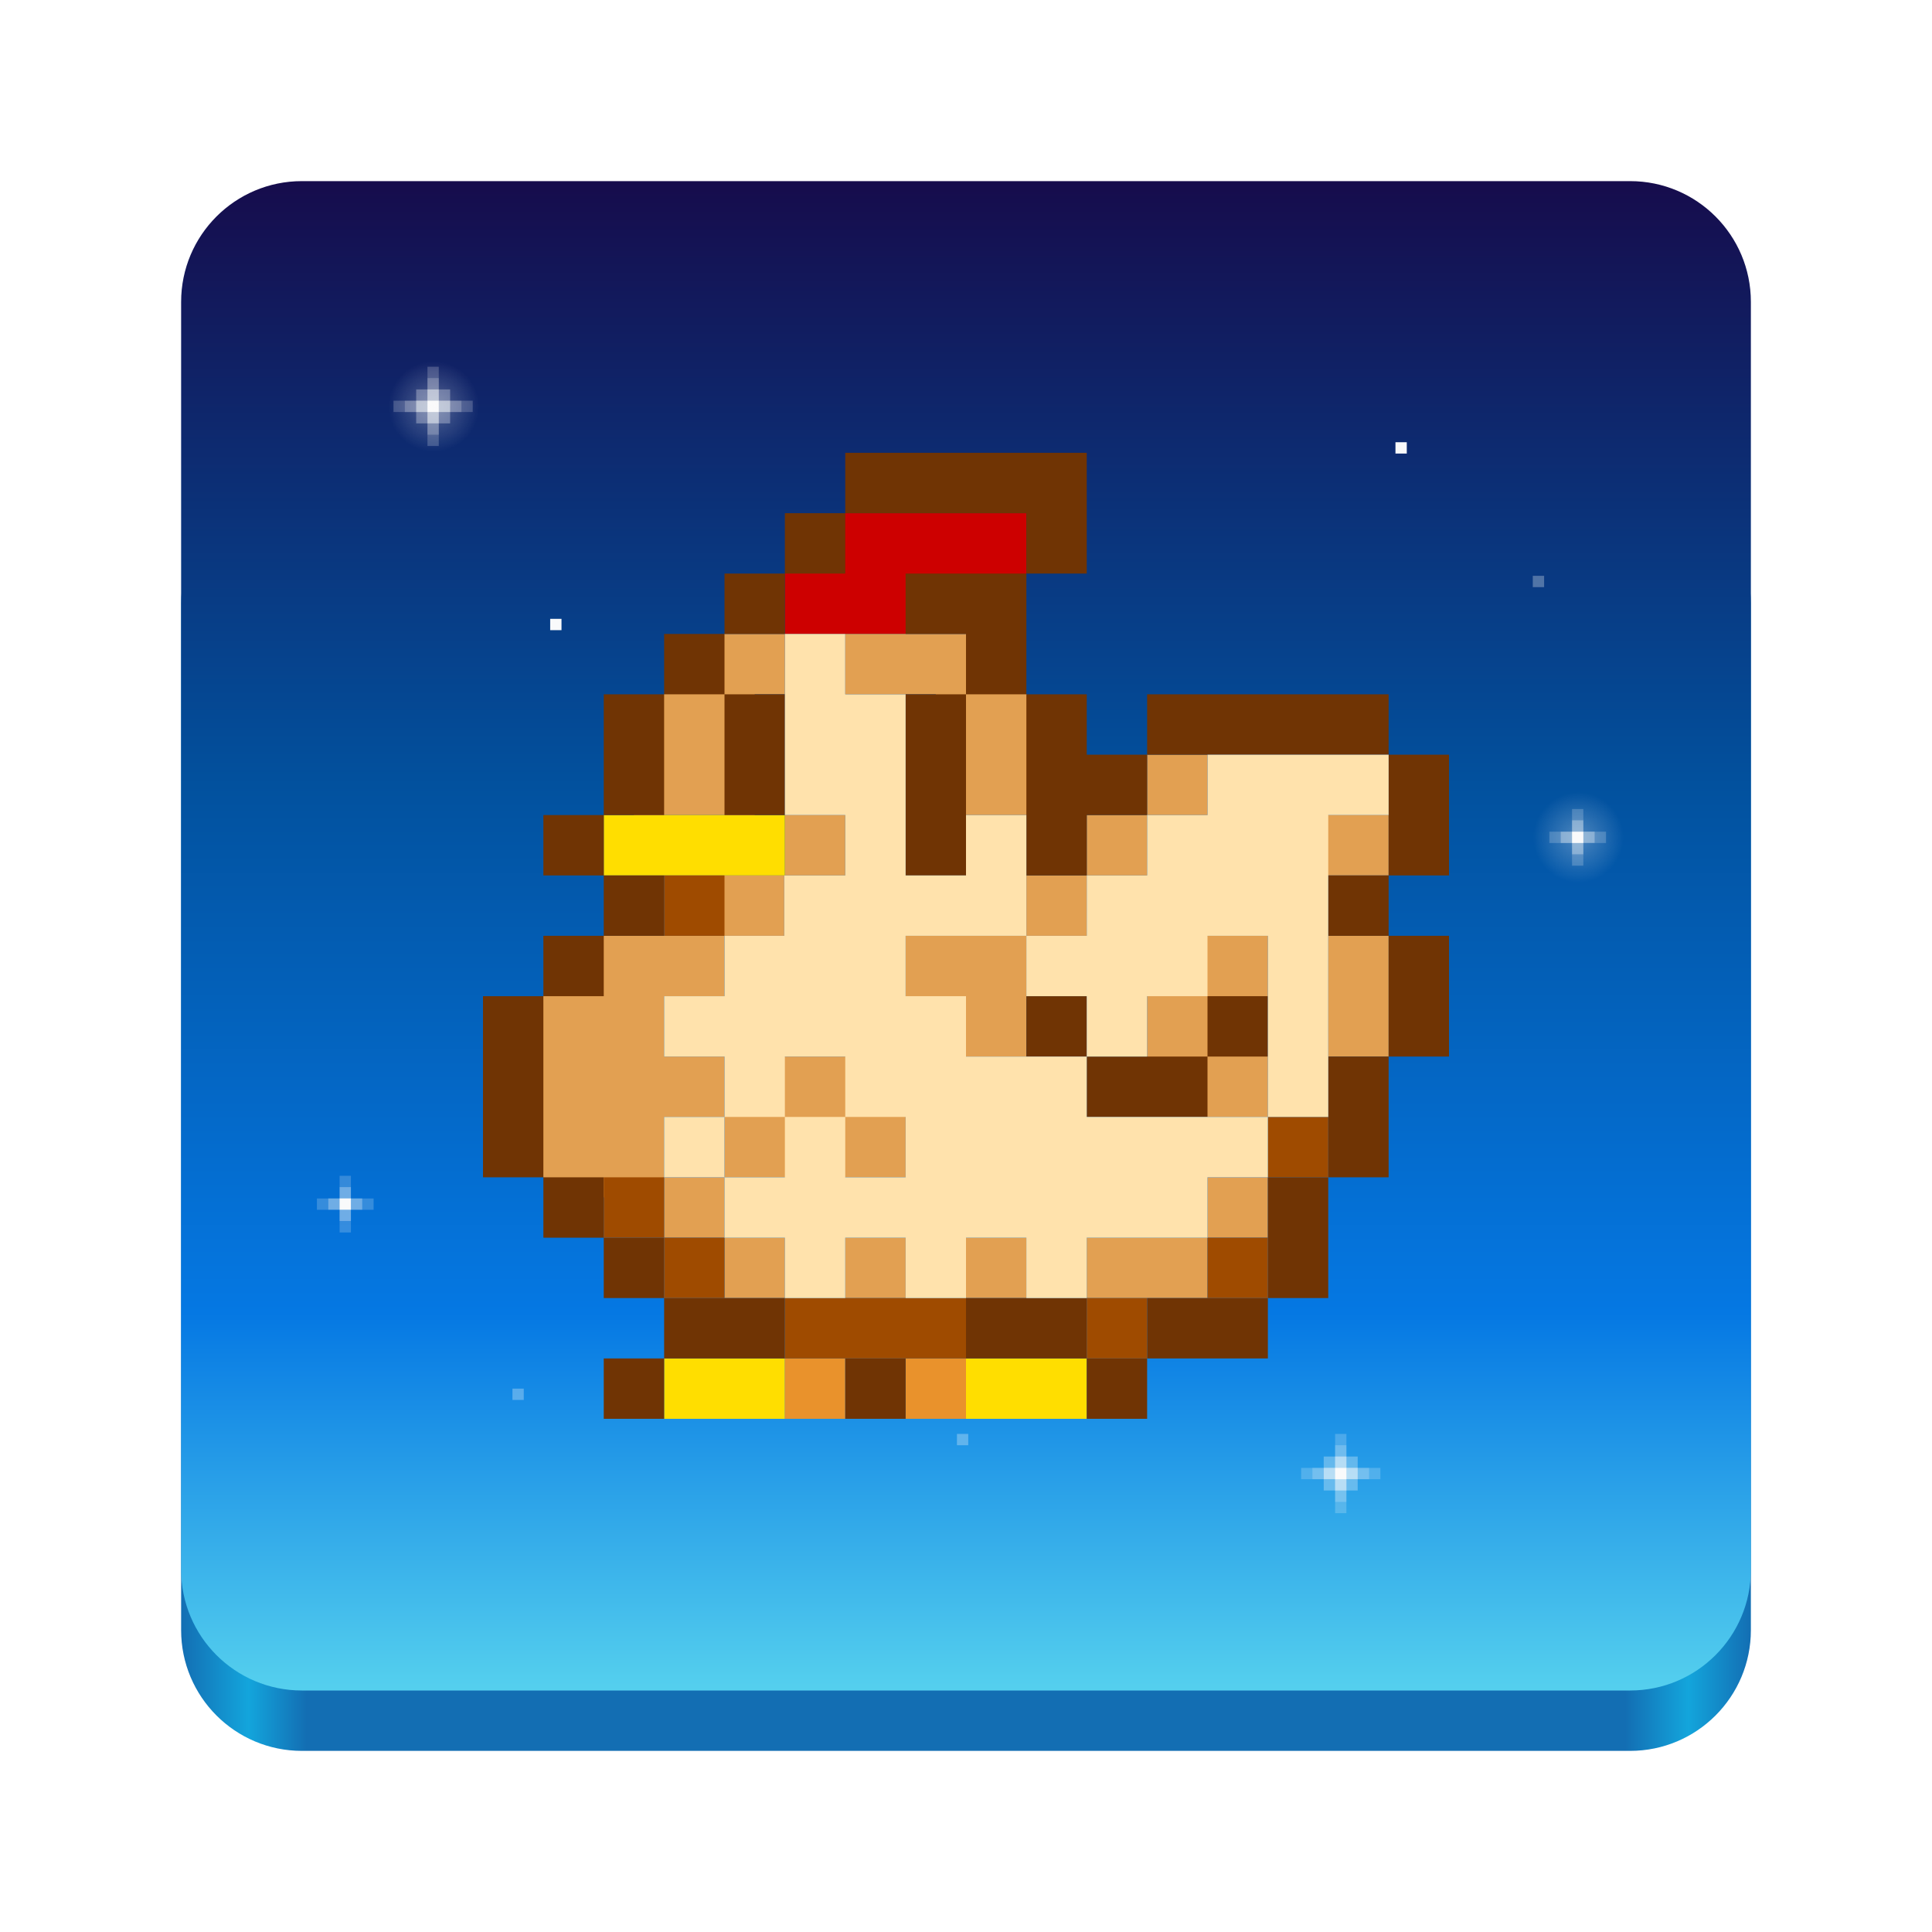
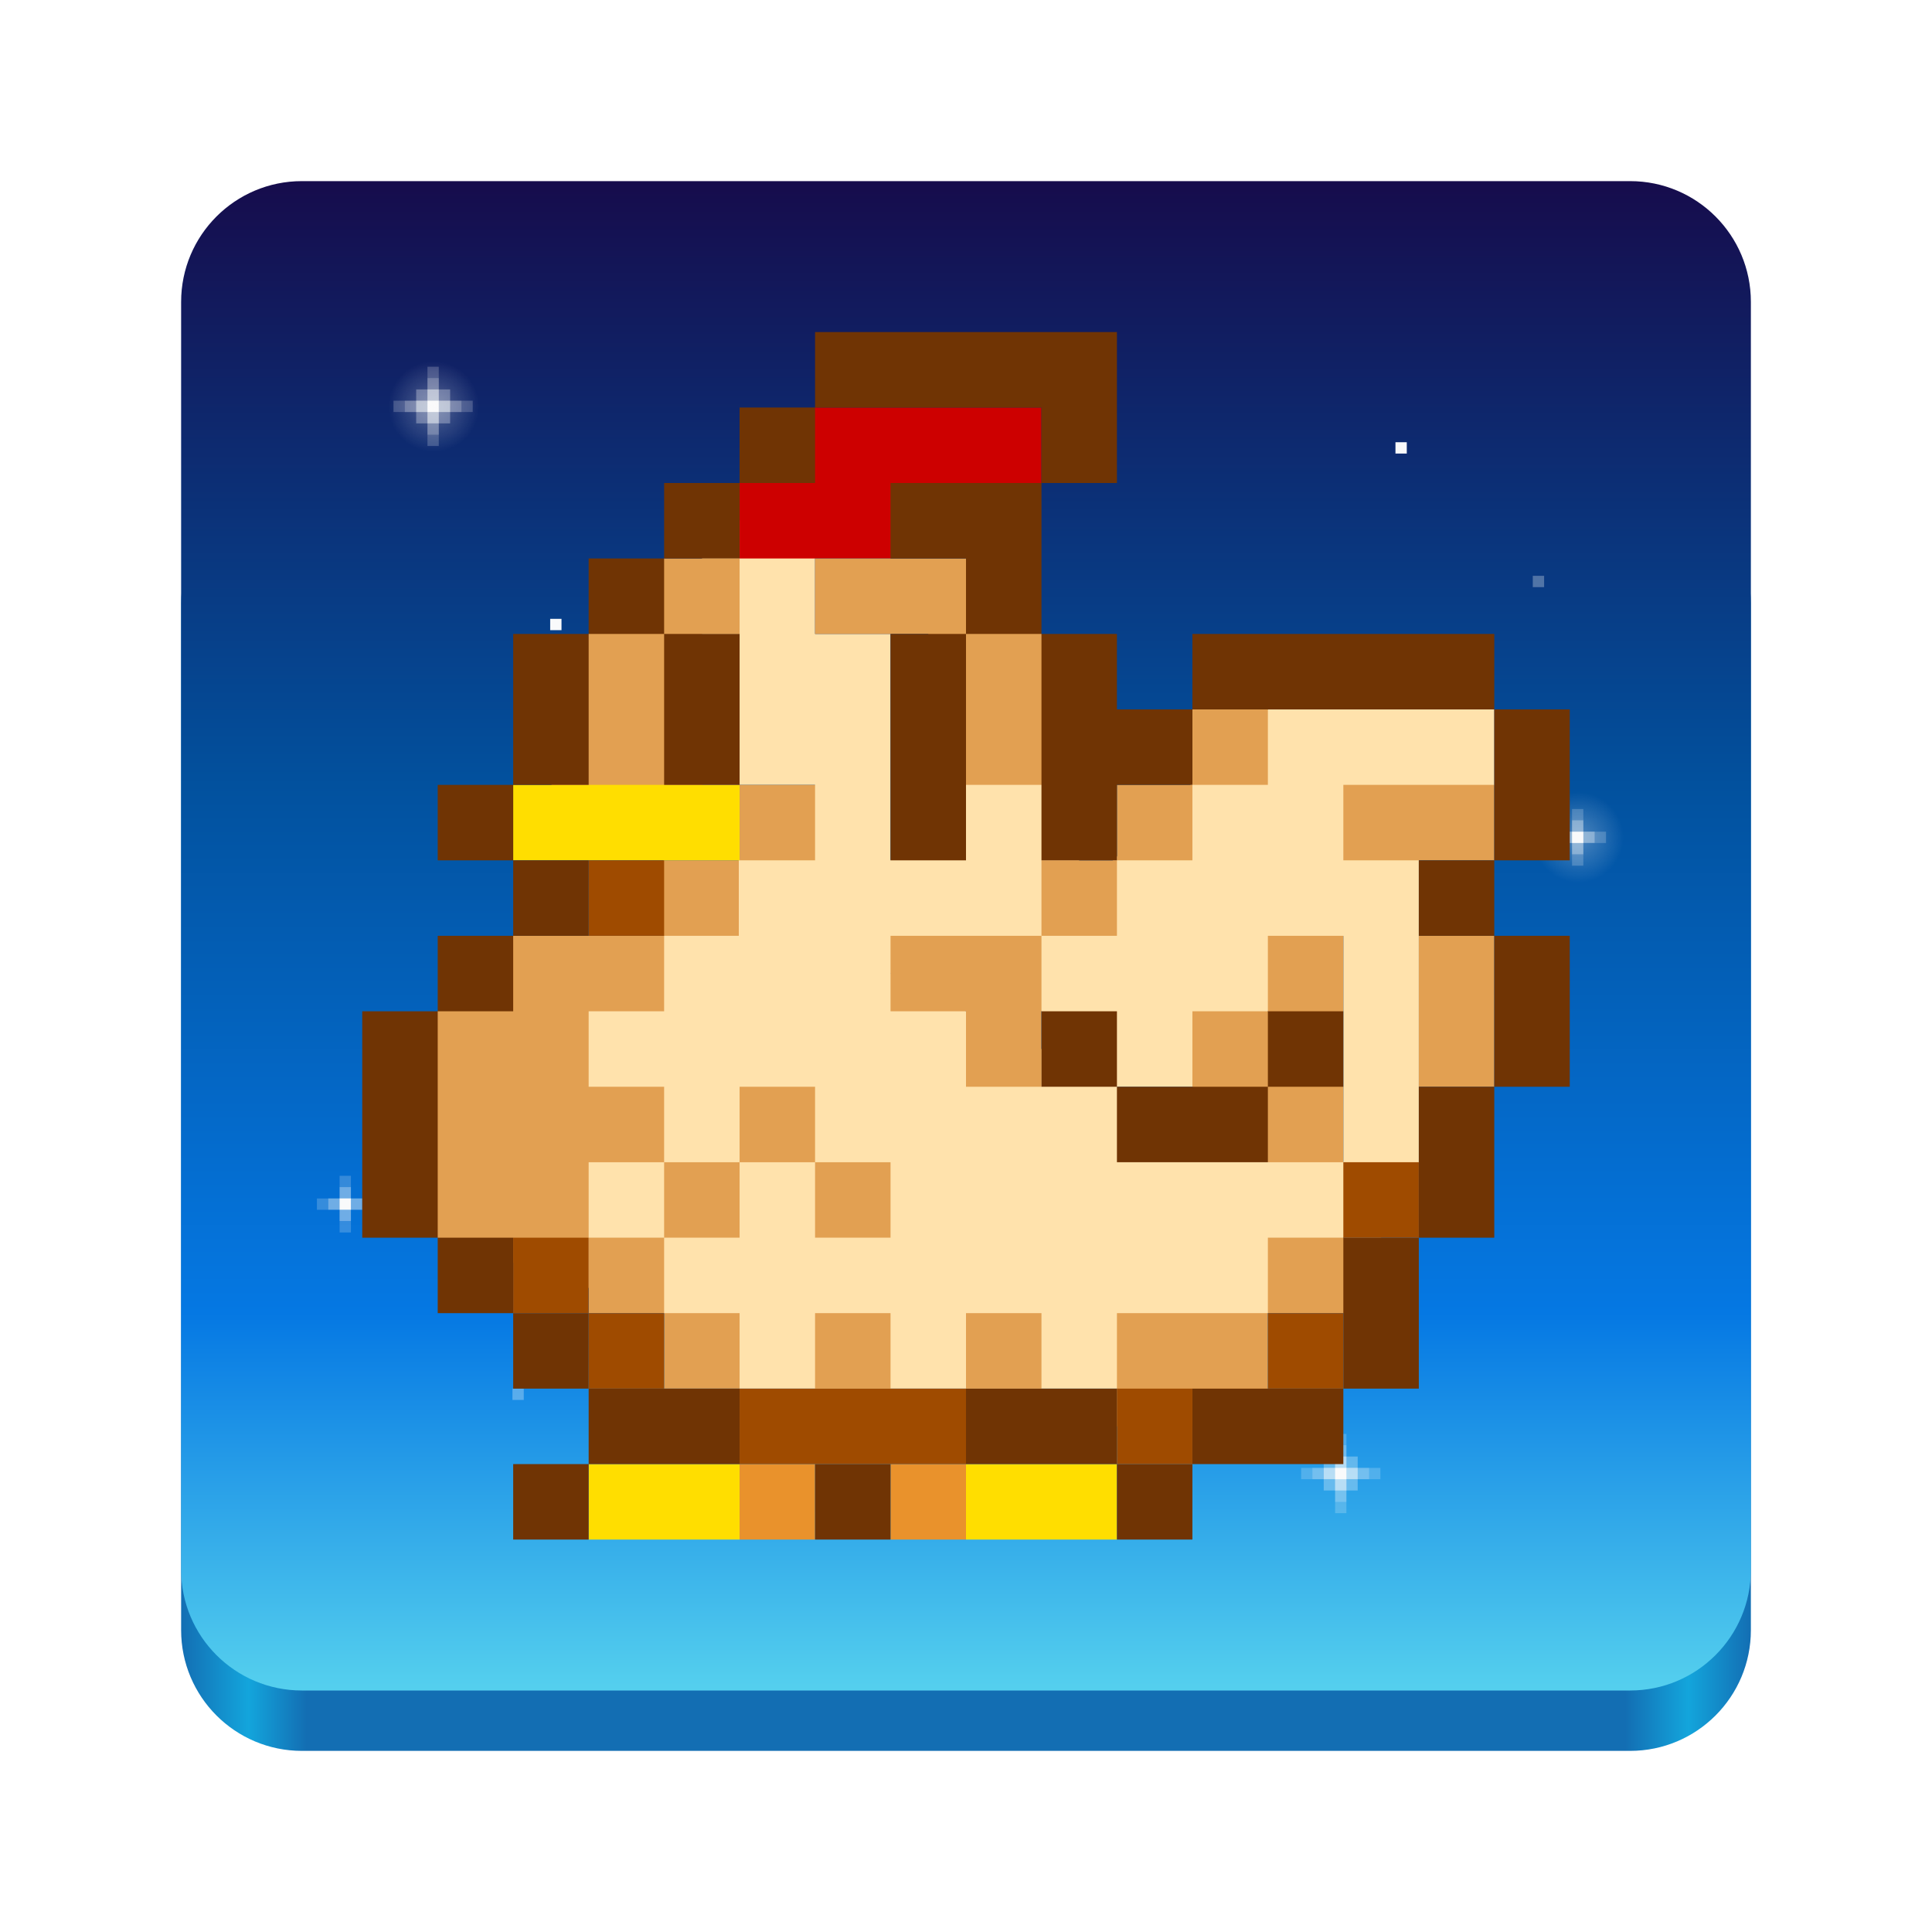
<svg xmlns="http://www.w3.org/2000/svg" xmlns:xlink="http://www.w3.org/1999/xlink" width="128" height="128" viewBox="0 0 128 128" version="1.1" id="svg1">
  <defs id="defs1">
    <linearGradient id="linearGradient1">
      <stop style="stop-color:#136eb3;stop-opacity:1;" offset="0" id="stop1" />
      <stop style="stop-color:#13a5dc;stop-opacity:1;" offset="0.043" id="stop9" />
      <stop style="stop-color:#136eb3;stop-opacity:1;" offset="0.08" id="stop10" />
      <stop style="stop-color:#136eb3;stop-opacity:1;" offset="0.92" id="stop11" />
      <stop style="stop-color:#13a5dc;stop-opacity:1;" offset="0.96" id="stop12" />
      <stop style="stop-color:#136eb3;stop-opacity:1;" offset="1" id="stop8" />
    </linearGradient>
    <linearGradient xlink:href="#linearGradient1" id="linearGradient3" x1="5.46" y1="55.009" x2="109.46" y2="55.009" gradientUnits="userSpaceOnUse" gradientTransform="translate(6.539523,18.99122)" />
    <linearGradient xlink:href="#linearGradient7115" id="linearGradient9" x1="64" y1="12" x2="64" y2="112" gradientUnits="userSpaceOnUse" />
    <radialGradient xlink:href="#linearGradient113843" id="radialGradient113845" cx="-11.406" cy="1.633" fx="-11.406" fy="1.633" r="0.463" gradientUnits="userSpaceOnUse" gradientTransform="matrix(6.477173,-4.7054516e-7,-2.4317311e-6,6.479265,102.6176,16.35408)" />
    <linearGradient id="linearGradient113843">
      <stop style="stop-color:#f9fafb;stop-opacity:1;" offset="0" id="stop113839" />
      <stop style="stop-color:#f9fafb;stop-opacity:0;" offset="1" id="stop113841" />
    </linearGradient>
    <radialGradient xlink:href="#linearGradient113843" id="radialGradient113845-2" cx="-11.406" cy="1.633" fx="-11.406" fy="1.633" r="0.463" gradientUnits="userSpaceOnUse" gradientTransform="matrix(6.477173,-4.7054516e-7,-2.4317311e-6,6.479265,178.4484,44.90439)" />
    <linearGradient id="linearGradient7115">
      <stop style="stop-color:#160c4c;stop-opacity:1;" offset="0" id="stop7111" />
      <stop style="stop-color:#02519e;stop-opacity:1;" offset="0.4" id="stop8765" />
      <stop style="stop-color:#0578e3;stop-opacity:1;" offset="0.75" id="stop8767" />
      <stop style="stop-color:#55d0ee;stop-opacity:1;" offset="1" id="stop7113" />
    </linearGradient>
  </defs>
  <rect style="fill:url(#linearGradient3)" id="rect1" width="104" height="84" x="12" y="32" ry="8" />
  <rect style="fill:url(#linearGradient9)" id="rect2" width="104" height="100" x="12" y="12" ry="8" />
  <path id="rect103835" style="fill:#f9fafb;fill-opacity:1;stroke-width:5.103;stroke-linecap:round;stroke-linejoin:round" d="M 92.453 29.299 L 92.453 30.049 L 93.203 30.049 L 93.203 29.299 L 92.453 29.299 z M 36.451 41 L 36.451 41.75 L 37.201 41.75 L 37.201 41 L 36.451 41 z " />
  <path id="rect110957" style="opacity:0.3;fill:#f9fafb;fill-opacity:1;stroke-width:13.5;stroke-linecap:round;stroke-linejoin:round" d="M 101.551 38.15 L 101.551 38.9 L 102.301 38.9 L 102.301 38.15 L 101.551 38.15 z M 90.051 47 L 90.051 47.75 L 90.801 47.75 L 90.801 47 L 90.051 47 z M 33.951 92 L 33.951 92.75 L 34.701 92.75 L 34.701 92 L 33.951 92 z M 63.4 95 L 63.4 95.75 L 64.15 95.75 L 64.15 95 L 63.4 95 z " />
  <g id="g113500" transform="matrix(5.669359,0,0,5.669359,94.7091,18.29946)">
    <rect style="opacity:0.3;fill:#f9fafb;fill-opacity:1;stroke-width:2.381;stroke-linecap:round;stroke-linejoin:round" id="rect113653" width="0.397" height="0.397" x="-11.842" y="1.323" />
    <path id="rect111635" style="opacity:0.2;fill:#f9fafb;fill-opacity:1;stroke-width:2.381;stroke-linecap:round;stroke-linejoin:round" d="m -11.71,1.058 v 0.397 h -0.397 v 0.132 h 0.397 v 0.397 h 0.132 v -0.397 h 0.397 V 1.455 h -0.397 v -0.397 z" />
    <path id="rect112153" style="opacity:0.2;fill:#f9fafb;fill-opacity:1;stroke-width:14.23;stroke-linecap:round;stroke-linejoin:round" d="m -44.258,4.5 v 1 h -1 V 6 h 1 v 1 h 0.5 V 6 h 1 V 5.5 h -1 v -1 z" transform="scale(0.2645833)" />
    <rect style="opacity:1;fill:#f9fafb;fill-opacity:1;stroke-width:2.381;stroke-linecap:round;stroke-linejoin:round" id="rect111777" width="0.132" height="0.132" x="-11.71" y="1.455" />
    <path id="rect112031" style="opacity:0.3;fill:#f9fafb;stroke-width:2.381;stroke-linecap:round;stroke-linejoin:round" d="m -11.71,1.323 h 0.132 l -2e-6,0.132 h 0.132 V 1.587 l -0.132,-10e-8 v 0.132 h -0.132 l 2e-6,-0.132 -0.132,10e-8 V 1.455 h 0.132 z" />
  </g>
  <g id="g113383" transform="matrix(5.669359,0,0,5.669359,102.0015,19.9999)">
    <path id="rect112153-7" style="opacity:0.2;fill:#f9fafb;fill-opacity:1;stroke-width:3.765;stroke-linecap:round;stroke-linejoin:round" d="m -14.023,10.213 v 0.265 h -0.265 v 0.132 h 0.265 v 0.265 h 0.132 v -0.265 h 0.265 v -0.132 h -0.265 v -0.265 z" />
    <rect style="fill:#f9fafb;fill-opacity:1;stroke-width:2.381;stroke-linecap:round;stroke-linejoin:round" id="rect111777-9" width="0.132" height="0.132" x="-14.023" y="10.477" />
    <path id="rect112031-2" style="opacity:0.3;fill:#f9fafb;stroke-width:2.381;stroke-linecap:round;stroke-linejoin:round" d="m -14.023,10.345 h 0.132 l -2e-6,0.132 h 0.132 v 0.132 h -0.132 v 0.132 h -0.132 l 2e-6,-0.132 h -0.132 v -0.132 h 0.132 z" />
  </g>
  <g id="g113378" transform="matrix(5.669359,0,0,5.669359,106.0005,20.02993)">
    <rect style="opacity:0.3;fill:#f9fafb;fill-opacity:1;stroke-width:2.381;stroke-linecap:round;stroke-linejoin:round" id="rect113273" width="0.397" height="0.397" x="-3.228" y="13.488" />
    <path id="rect111635-0" style="opacity:0.2;fill:#f9fafb;fill-opacity:1;stroke-width:2.381;stroke-linecap:round;stroke-linejoin:round" d="m -3.095,13.224 v 0.397 h -0.397 v 0.132 h 0.397 v 0.397 h 0.132 v -0.397 h 0.397 v -0.132 h -0.397 V 13.224 Z" />
    <path id="rect112153-2" style="opacity:0.2;fill:#f9fafb;fill-opacity:1;stroke-width:3.765;stroke-linecap:round;stroke-linejoin:round" d="m -3.095,13.356 v 0.265 h -0.265 v 0.132 h 0.265 v 0.265 h 0.132 v -0.265 h 0.265 v -0.132 h -0.265 v -0.265 z" />
    <rect style="fill:#f9fafb;fill-opacity:1;stroke-width:2.381;stroke-linecap:round;stroke-linejoin:round" id="rect111777-3" width="0.132" height="0.132" x="-3.095" y="13.621" />
    <path id="rect112031-7" style="opacity:0.3;fill:#f9fafb;stroke-width:2.381;stroke-linecap:round;stroke-linejoin:round" d="m -3.095,13.488 h 0.132 l -2e-6,0.132 h 0.132 v 0.132 h -0.132 v 0.132 h -0.132 l 2e-6,-0.132 h -0.132 v -0.132 h 0.132 z" />
  </g>
  <rect style="opacity:0.3;fill:url(#radialGradient113845);fill-opacity:1;stroke-width:17.357;stroke-linecap:round;stroke-linejoin:round" id="rect113757" width="6.75" height="6.75" x="25.321" y="23.55" />
  <rect style="opacity:0.3;fill:url(#radialGradient113845-2);fill-opacity:1;stroke-width:17.357;stroke-linecap:round;stroke-linejoin:round" id="rect113757-1" width="6.75" height="6.75" x="101.151" y="52.1" />
  <g id="g113494" transform="matrix(5.669359,0,0,5.669359,110.1502,19.8499)">
    <path id="rect112153-9" style="opacity:0.2;fill:#f9fafb;fill-opacity:1;stroke-width:3.765;stroke-linecap:round;stroke-linejoin:round" d="m -1.058,5.953 v 0.265 h -0.265 v 0.132 h 0.265 v 0.265 h 0.132 V 6.35 h 0.265 V 6.218 H -0.926 V 5.953 Z" />
    <rect style="fill:#f9fafb;fill-opacity:1;stroke-width:2.381;stroke-linecap:round;stroke-linejoin:round" id="rect111777-2" width="0.132" height="0.132" x="-1.058" y="6.218" />
    <path id="rect112031-28" style="opacity:0.3;fill:#f9fafb;stroke-width:2.381;stroke-linecap:round;stroke-linejoin:round" d="m -1.058,6.085 h 0.132 l -2e-6,0.132 h 0.132 v 0.132 l -0.132,-1e-7 V 6.482 H -1.058 l 2e-6,-0.132 -0.132,1e-7 V 6.218 h 0.132 z" />
  </g>
-   <g id="g5275" transform="matrix(2,0,0,2,16,14)">
-     <path id="rect1106" style="fill:#cd0000;fill-opacity:1;stroke-width:4;stroke-linecap:round;stroke-linejoin:round" d="m 18,12 2,-2 h 6 v 2 l -4,2 h -4 z" />
-     <path id="rect2738" style="fill:#e2a052;fill-opacity:1;stroke-width:4;stroke-linecap:round;stroke-linejoin:round" d="m 16,14 -3,3 v 3 h 4 v -4 h 1 v -2 z m 4,0 v 2 h 3 v 4 h 4 v -3 l -3,-3 z m 10,4 v 2 h 2 v -2 z m 0,2 h -2 v 2 h 2 z m -2,2 h -2 v 2 h 2 z m -2,2 h -4 v 2 l 2,2 h 2 z m -8,-4 V 22 h 2 v -2 z m 16,0 V 22 h 4 V 20 Z M 15.979,22 v 2 h -3.979 l -3,3 V 31 l 2,2 3,-1 v -2 h 2 V 28 h -2 v -2 h 2 v -2 h 1.979 v -2 z m 0.021,8 v 2 h 2 l 1,-1 1,1 h 2 v -2 l -2,-2 h -2 z m 0,2 h -2 V 34 h 2 z m 0,2 v 2 h 2 V 34 Z m 16,-10 -2,2 V 28 l 2,2 h 2 V 28 l -1,-1 1,-1 v -2 z m 4,0 V 28 h 2 v -4 z m -4,8 V 34 h 2 v -2 z m 0,2 h -4 v 2 h 4 z m -12,0 v 2 h 2 V 34 Z m 4,0 v 2 h 2 V 34 Z" />
-     <path id="rect2265" style="fill:#ffde00;fill-opacity:1;stroke-width:4;stroke-linecap:round;stroke-linejoin:round" d="m 12,20 v 2 h 6 v -2 z m 2,18 v 2 h 4 v -2 z m 10,0 v 2 h 4 v -2 z" />
-     <path d="m 18,38 v 2 h 2 v -2 z m 4,0 v 2 h 2 v -2 z" style="fill:#e9922c;fill-opacity:1;stroke-width:4;stroke-linecap:round;stroke-linejoin:round" id="path4304" />
-     <path id="rect632" style="fill:#703404;fill-opacity:1;stroke-width:4;stroke-linecap:round;stroke-linejoin:round" d="m 20,8 v 2 h 6 v 2 h 2 V 8 Z m 6,4 h -4 v 2 h 2 v 2 h 2 z m 0,4 v 6 h 2 v -2 h 2 V 18 h -2 v -2 z m 4,2 h 8 v -2 h -8 z m 8,0 v 4 h 2 V 18 Z m 0,4 h -2 V 24 h 2 z m 0,2 v 4 h 2 V 24 Z m 0,4 h -2 v 4 h 2 z m -2,4 h -2 v 4 h 2 z m -2,4 h -4 v 2 h 4 z m -4,2 h -2 v 2 h 2 z m -2,0 v -2 h -4 v 2 z M 24,16 h -2 v 6 h 2 z m -4,-6 h -2 v 2 h 2 z m -2,2 h -2 v 2 h 2 z m -2,2 h -2 v 2 h 2 z m 0,2 v 4 h 2 V 16 Z m -2,0 h -2 v 4 h 2 z m -2,4 H 10 v 2 h 2 z m 0,2 V 24 h 2 v -2 z m 0,2 H 10 v 2 H 12 Z M 10,26 H 8 v 6 h 2 z m 0,6 V 34 H 12 V 32 Z M 12,34 v 2 h 2 V 34 Z m 2,2 v 2 h 4 v -2 z m 0,2 h -2 V 40 h 2 z m 12,-12 V 28 h 2 v -2 z m 2,2 v 2 h 4 V 28 Z m 4,0 h 2 v -2 h -2 z m -12,10 V 40 h 2 v -2 z" />
-     <path id="rect3409" style="fill:#9f4b00;fill-opacity:1;stroke-width:4;stroke-linecap:round;stroke-linejoin:round" d="m 14,22 v 2 h 2 v -2 z m 20,8 v 2 h 2 v -2 z m -22,2 V 34 h 2 v -2 z m 2,2 v 2 h 2 V 34 Z m 18,0 v 2 h 2 V 34 Z m -14,2 v 2 h 6 v -2 z m 10,0 v 2 h 2 v -2 z" />
-     <path id="rect4039" style="fill:#ffe2ac;fill-opacity:1;stroke-width:4;stroke-linecap:round;stroke-linejoin:round" d="m 18,14 v 6 h 2 v 2 h -2.021 v 2 h -1.979 v 2 h -2 V 28 h 2 v 2 h 2 V 28 h 2 v 2 h 2 v 2 h -2 v -2 h -2 v 2 h -2 V 34 h 2 v 2 h 2 V 34 h 2 v 2 h 2 V 34 h 2 v 2 h 2 V 34 h 4 v -2 h 2 v -2 h -6 V 28 h -4 v -2 h -2 v -2 h 4 v -2 -2 h -2 v 2 h -2 v -6 h -2 v -2 z m 8,10 v 2 h 2 v 2 h 2 v -2 h 2 V 24 h 2 v 6 h 2 V 24 22 20 h 2 V 18 h -6 v 2 h -2 v 2 h -2 V 24 Z m -10,8 v -2 h -2 v 2 z" />
+   <g id="g5443" transform="matrix(2.5,0,0,2.5,-16,-18.00001)">
+     <path id="rect4039" style="fill:#ffe2ac;fill-opacity:1;stroke-width:4;stroke-linecap:round;stroke-linejoin:round" d="m 25,22 v 6 L 28,28 25.978,30 24,32 20.4,34 v 6.8 l 3.6,1.2 2,2 h 10 l 4,-2 2,-2 v -2 L 41,35 l -2,2 -1.937,-0.032 -1.063,-0.968 -4,-2 -2,-1 4,-1 1,-2 -10e-7,-3 -3,3e-6 L 30,30 v -6 h -2 v -2 l -1,-2 z m 7.818,11 1.182,1 2,2 h 2 l 4,-4 v 6 l -4e-6,2 2,-2 V 32 30 l 2,-2 v -2 h -6 z" />
+     <path id="rect1106" style="fill:#cd0000;fill-opacity:1;stroke-width:4;stroke-linecap:round;stroke-linejoin:round" d="m 26,20 2,-2 h 6 v 2 l -4,2 h -4 z" />
+     <path id="rect2738" style="fill:#e2a052;fill-opacity:1;stroke-width:4;stroke-linecap:round;stroke-linejoin:round" d="m 24,22 -3,3 0.02,3.88 h 4 l -0.02,-4.88 h 1 v -2 z m 4,0 v 2 h 3 v 4 h 4 v -3 l -3,-3 z m 10,4 v 2 h 2 v -2 z m 0,2 h -2 v 2 h 2 z m -2,2 h -2 V 32 h 2 z m -2,2 h -4 v 2 l 2,2e-6 L 32,36 h 2 z m -8,-4 v 2 h 2 v -2 z m 16,0 v 2 h 4 V 28 Z M 23.979,30 V 32 h -3.979 l -3,3 v 4 l 2,2 3,-1 V 38 h 2 v -2 h -2 v -2 h 2 V 32 h 1.979 V 30 Z M 24,38 v 2 h 2 l 5e-6,-2 h 2 l -4e-6,2 h 2 V 38 l -2,-2e-6 L 28,36 h -2 l 5e-6,2 z m 0,2 h -2 V 42 h 2 z m 0,2 v 2 h 2 v -2 z m 16,-10 4e-6,2 H 38 V 36 l 2,2 h 2 v -2 l -1,-1 1,-1 V 32 Z m 4,0 v 4 h 2 v -4 z m -4,8 V 42 h 3 v -2 z m 0,2 h -4 l 4e-6,3 h 4 z m -12,0 v 2 h 2 v -2 z m 4,0 v 2 h 2 v -2 z" />
+     <path id="rect2265" style="fill:#ffde00;fill-opacity:1;stroke-width:4;stroke-linecap:round;stroke-linejoin:round" d="m 20,28 v 2 h 6 v -2 z m 2,18 V 48 h 4 v -2 z m 10,0 V 48 h 4 v -2 z" />
+     <path d="M 26,46 V 48 h 2 v -2 z m 4,0 V 48 h 2 v -2 z" style="fill:#e9922c;fill-opacity:1;stroke-width:4;stroke-linecap:round;stroke-linejoin:round" id="path4304" />
+     <path id="rect632" style="fill:#703404;fill-opacity:1;stroke-width:4;stroke-linecap:round;stroke-linejoin:round" d="m 28,16 v 2 h 6 v 2 h 2 v -4 z m 6,4 h -4 v 2 h 2 v 2 h 2 z m 0,4 v 6 h 2 v -2 h 2 v -2 h -2 v -2 z m 4,2 h 8 v -2 h -8 z m 8,0 v 4 h 2 v -4 z m 0,4 h -2 V 32 h 2 z m 0,2 v 4 h 2 v -4 z m 0,4 h -2 v 4 h 2 z m -2,4 h -2 V 44 h 2 z m -2,4 h -4 v 2 h 4 z m -4,2 h -2 V 48 h 2 z m -2,0 V 44 h -4 v 2 z m -4,-22 h -2 v 6 h 2 z m -4,-6 h -2 v 2 h 2 z m -2,2 h -2 v 2 h 2 z m -2,2 h -2 v 2 h 2 z m 0,2 v 4 h 2 v -4 z m -2,0 h -2 v 4 h 2 z m -2,4 h -2 v 2 h 2 z m 0,2 V 32 h 2 v -2 z m 0,2 h -2 v 2 h 2 z m -2,2 H 16 v 6 h 2 z m 0,6 V 42 h 2 v -2 z m 2,2 v 2 h 2 v -2 z m 2,2 v 2 h 4 V 44 Z m 0,2 h -2 V 48 h 2 z m 12,-12 V 36 h 2 v -2 z m 2,2 v 2 h 4 v -2 z m 4,0 h 2 v -2 h -2 z m -12,10 V 48 h 2 v -2 z" />
+     <path id="rect3409" style="fill:#9f4b00;fill-opacity:1;stroke-width:4;stroke-linecap:round;stroke-linejoin:round" d="M 22,30 V 32 h 2 v -2 z m 20,8 v 2 h 2 V 38 Z m -22,2 V 42 h 2 v -2 z m 2,2 v 2 h 2 v -2 z m 18,0 v 2 h 2 v -2 z m -14,2 v 2 h 6 V 44 Z m 10,0 v 2 h 2 V 44 Z" />
  </g>
</svg>
